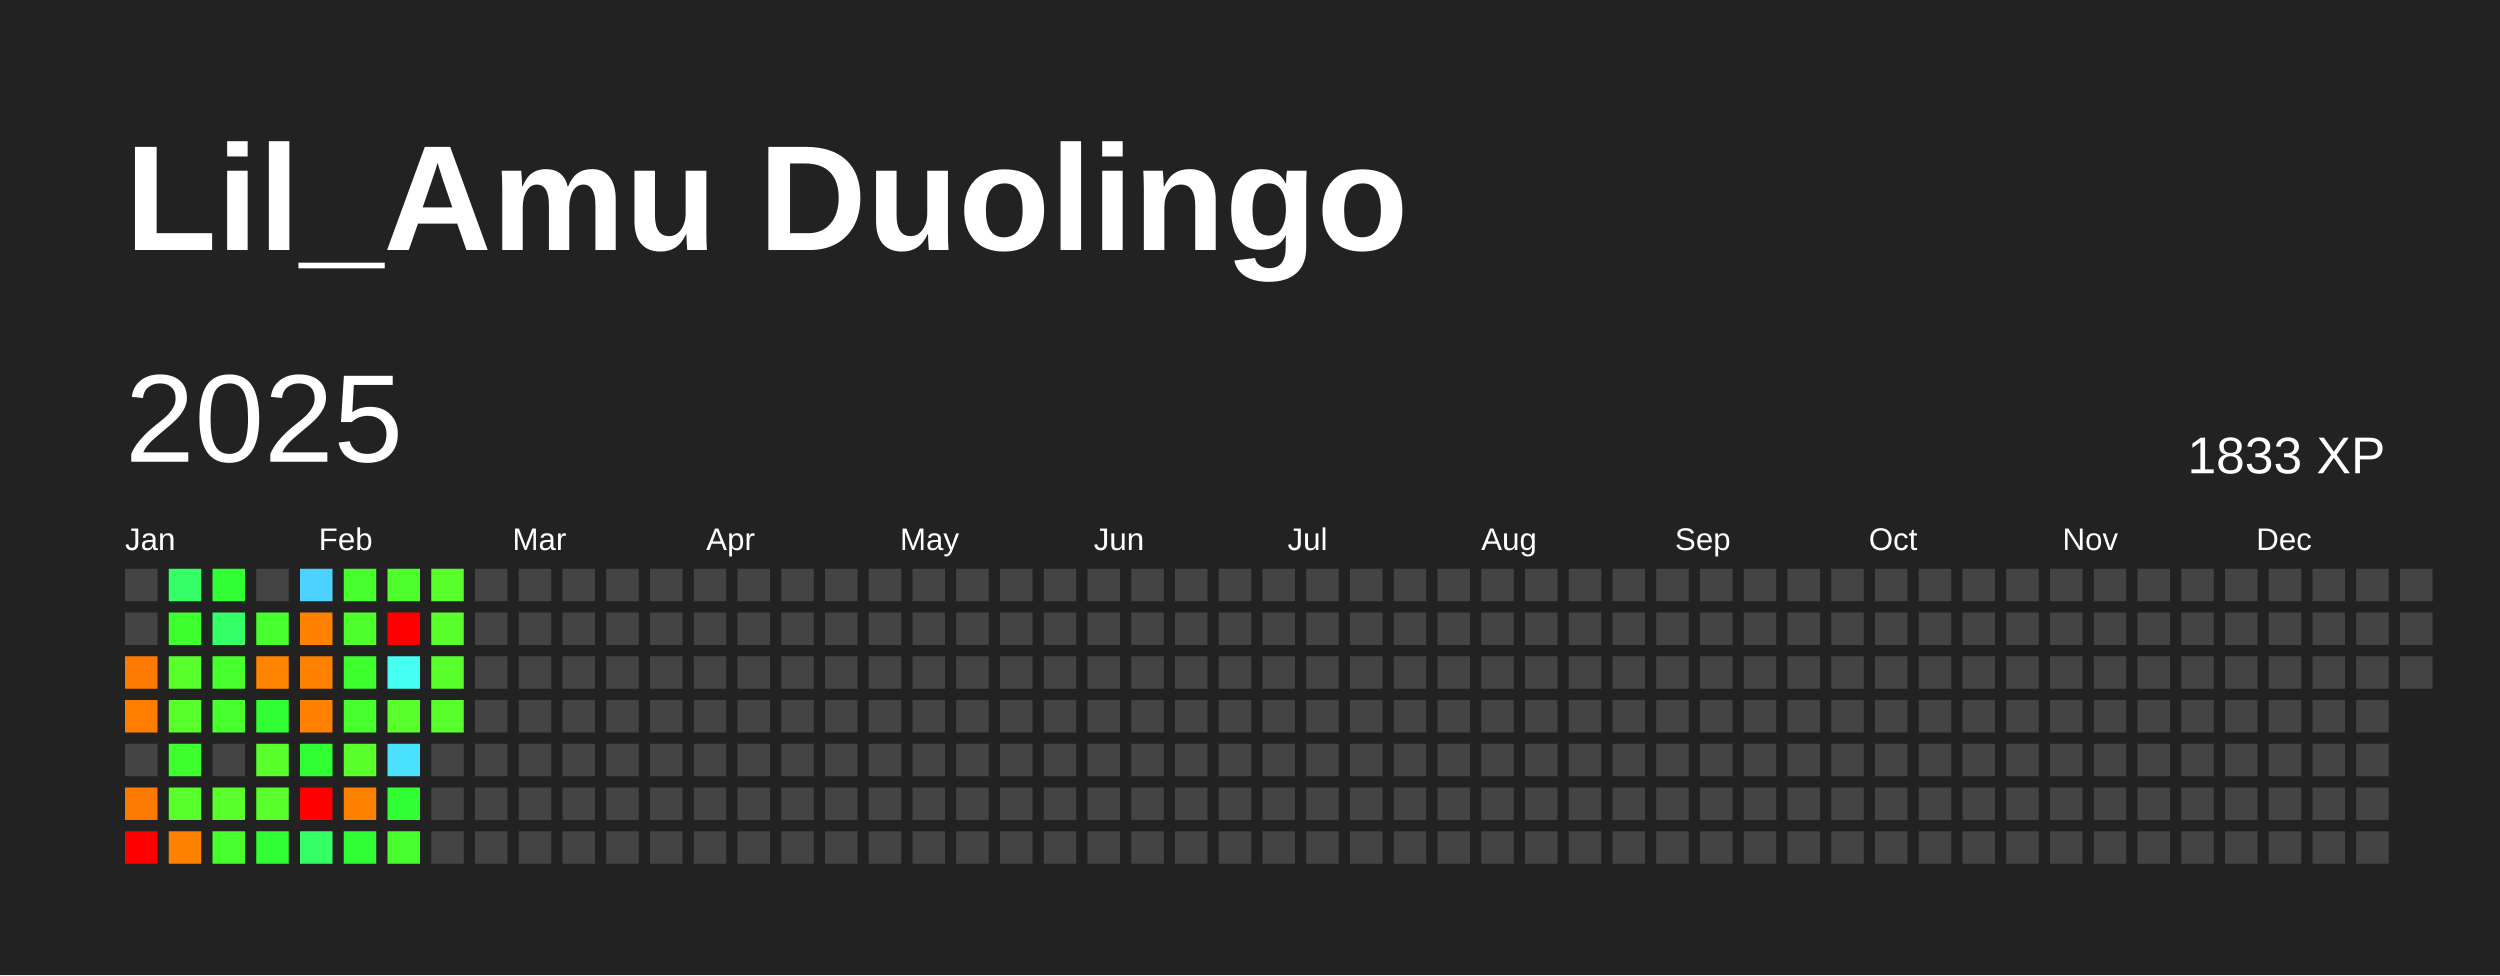
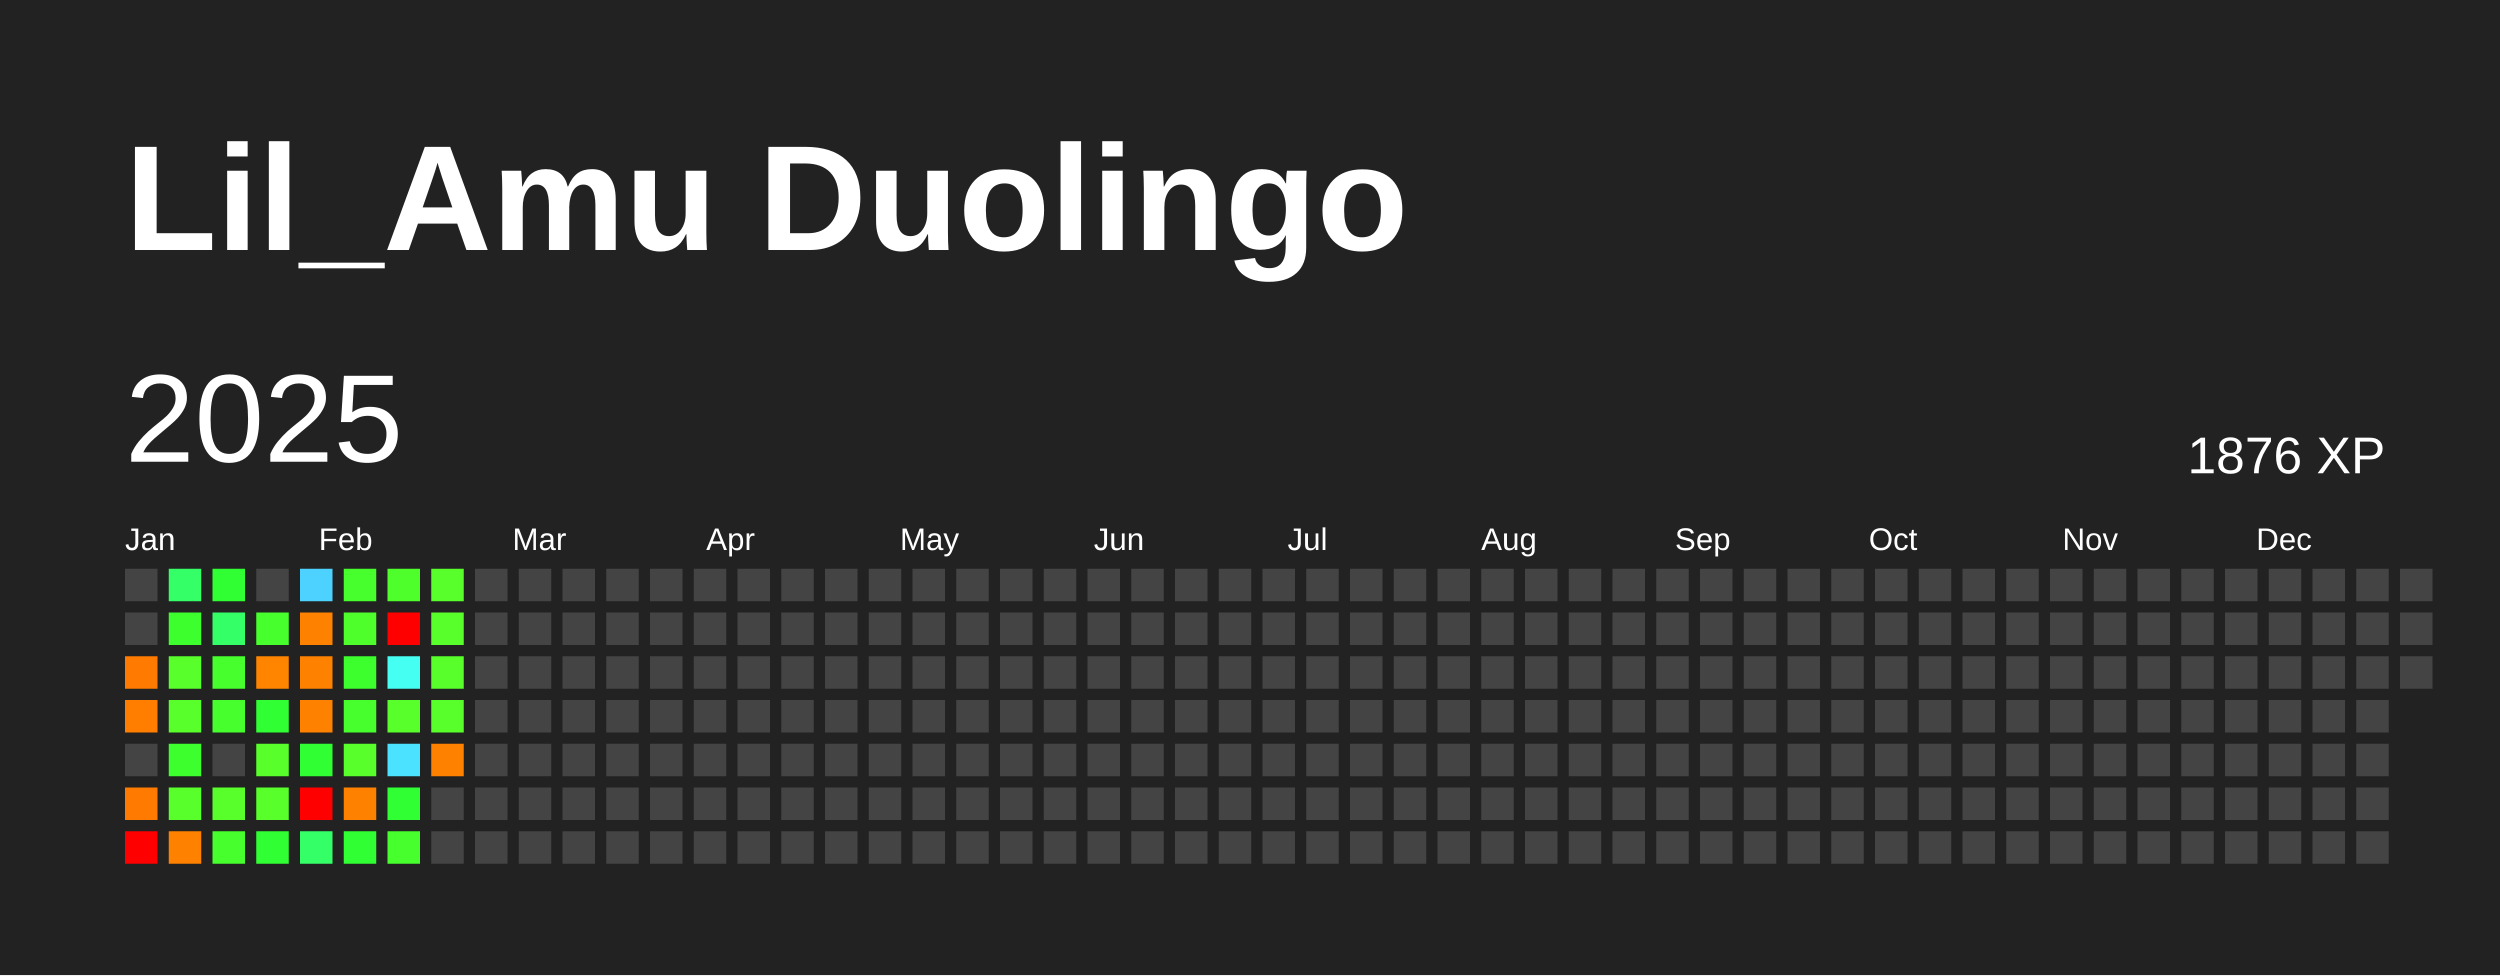
<svg xmlns="http://www.w3.org/2000/svg" baseProfile="full" height="78mm" version="1.1" viewBox="0,0,200,78" width="200mm">
  <defs />
  <rect fill="#222222" height="78" width="200" x="0" y="0" />
  <text fill="#FFFFFF" style="font-size:12px; font-family:Arial; font-weight:bold;" x="10" y="20">Lil_Amu Duolingo</text>
  <text dominant-baseline="hanging" fill="#FFFFFF" style="font-size:10.0px; font-family:Arial;" x="10" y="30">2025</text>
-   <text dominant-baseline="hanging" fill="#FFFFFF" style="font-size:4.125px; font-family:Arial;" x="175" y="35">1833 XP</text>
+   <text dominant-baseline="hanging" fill="#FFFFFF" style="font-size:4.125px; font-family:Arial;" x="175" y="35">1876 XP</text>
  <text fill="#FFFFFF" style="font-size:2.5px; font-family:Arial" x="10.0" y="44">Jan</text>
  <text fill="#FFFFFF" style="font-size:2.5px; font-family:Arial" x="25.5" y="44">Feb</text>
  <text fill="#FFFFFF" style="font-size:2.5px; font-family:Arial" x="41.0" y="44">Mar</text>
  <text fill="#FFFFFF" style="font-size:2.5px; font-family:Arial" x="56.5" y="44">Apr</text>
  <text fill="#FFFFFF" style="font-size:2.5px; font-family:Arial" x="72.0" y="44">May</text>
  <text fill="#FFFFFF" style="font-size:2.5px; font-family:Arial" x="87.5" y="44">Jun</text>
  <text fill="#FFFFFF" style="font-size:2.5px; font-family:Arial" x="103.0" y="44">Jul</text>
  <text fill="#FFFFFF" style="font-size:2.5px; font-family:Arial" x="118.5" y="44">Aug</text>
  <text fill="#FFFFFF" style="font-size:2.5px; font-family:Arial" x="134.0" y="44">Sep</text>
  <text fill="#FFFFFF" style="font-size:2.5px; font-family:Arial" x="149.5" y="44">Oct</text>
  <text fill="#FFFFFF" style="font-size:2.5px; font-family:Arial" x="165.0" y="44">Nov</text>
  <text fill="#FFFFFF" style="font-size:2.5px; font-family:Arial" x="180.5" y="44">Dec</text>
  <rect fill="#444444" height="2.6" width="2.6" x="10.0" y="45.5" />
  <rect fill="#444444" height="2.6" width="2.6" x="10.0" y="49.0" />
  <rect fill="#ff7a00" height="2.6" width="2.6" x="10.0" y="52.5" />
  <rect fill="#ff7e00" height="2.6" width="2.6" x="10.0" y="56.0" />
  <rect fill="#444444" height="2.6" width="2.6" x="10.0" y="59.5" />
  <rect fill="#ff7a00" height="2.6" width="2.6" x="10.0" y="63.0" />
  <rect fill="red" height="2.6" width="2.6" x="10.0" y="66.5" />
  <rect fill="#35ff67" height="2.6" width="2.6" x="13.5" y="45.5" />
  <rect fill="#3dff2e" height="2.6" width="2.6" x="13.5" y="49.0" />
  <rect fill="#58ff2a" height="2.6" width="2.6" x="13.5" y="52.5" />
  <rect fill="#58ff2a" height="2.6" width="2.6" x="13.5" y="56.0" />
  <rect fill="#3dff2e" height="2.6" width="2.6" x="13.5" y="59.5" />
  <rect fill="#58ff2a" height="2.6" width="2.6" x="13.5" y="63.0" />
  <rect fill="#ff8100" height="2.6" width="2.6" x="13.5" y="66.5" />
  <rect fill="#30ff33" height="2.6" width="2.6" x="17.0" y="45.5" />
  <rect fill="#35ff67" height="2.6" width="2.6" x="17.0" y="49.0" />
  <rect fill="#46ff2c" height="2.6" width="2.6" x="17.0" y="52.5" />
  <rect fill="#46ff2c" height="2.6" width="2.6" x="17.0" y="56.0" />
  <rect fill="#444444" height="2.6" width="2.6" x="17.0" y="59.5" />
  <rect fill="#58ff2a" height="2.6" width="2.6" x="17.0" y="63.0" />
  <rect fill="#46ff2c" height="2.6" width="2.6" x="17.0" y="66.5" />
  <rect fill="#444444" height="2.6" width="2.6" x="20.5" y="45.5" />
  <rect fill="#46ff2c" height="2.6" width="2.6" x="20.5" y="49.0" />
  <rect fill="#ff8500" height="2.6" width="2.6" x="20.5" y="52.5" />
  <rect fill="#30ff33" height="2.6" width="2.6" x="20.5" y="56.0" />
  <rect fill="#58ff2a" height="2.6" width="2.6" x="20.5" y="59.5" />
  <rect fill="#58ff2a" height="2.6" width="2.6" x="20.5" y="63.0" />
  <rect fill="#30ff33" height="2.6" width="2.6" x="20.5" y="66.5" />
  <rect fill="#4dd2ff" height="2.6" width="2.6" x="24.0" y="45.5" />
  <rect fill="#ff8100" height="2.6" width="2.6" x="24.0" y="49.0" />
  <rect fill="#ff8100" height="2.6" width="2.6" x="24.0" y="52.5" />
  <rect fill="#ff8100" height="2.6" width="2.6" x="24.0" y="56.0" />
  <rect fill="#30ff33" height="2.6" width="2.6" x="24.0" y="59.5" />
  <rect fill="red" height="2.6" width="2.6" x="24.0" y="63.0" />
  <rect fill="#35ff67" height="2.6" width="2.6" x="24.0" y="66.5" />
  <rect fill="#46ff2c" height="2.6" width="2.6" x="27.5" y="45.5" />
  <rect fill="#4fff2b" height="2.6" width="2.6" x="27.5" y="49.0" />
  <rect fill="#3dff2e" height="2.6" width="2.6" x="27.5" y="52.5" />
  <rect fill="#46ff2c" height="2.6" width="2.6" x="27.5" y="56.0" />
  <rect fill="#58ff2a" height="2.6" width="2.6" x="27.5" y="59.5" />
  <rect fill="#ff8100" height="2.6" width="2.6" x="27.5" y="63.0" />
  <rect fill="#30ff33" height="2.6" width="2.6" x="27.5" y="66.5" />
  <rect fill="#4fff2b" height="2.6" width="2.6" x="31.0" y="45.5" />
  <rect fill="red" height="2.6" width="2.6" x="31.0" y="49.0" />
  <rect fill="#45fff2" height="2.6" width="2.6" x="31.0" y="52.5" />
  <rect fill="#58ff2a" height="2.6" width="2.6" x="31.0" y="56.0" />
  <rect fill="#4be2ff" height="2.6" width="2.6" x="31.0" y="59.5" />
  <rect fill="#30ff33" height="2.6" width="2.6" x="31.0" y="63.0" />
  <rect fill="#46ff2c" height="2.6" width="2.6" x="31.0" y="66.5" />
  <rect fill="#58ff2a" height="2.6" width="2.6" x="34.5" y="45.5" />
  <rect fill="#58ff2a" height="2.6" width="2.6" x="34.5" y="49.0" />
  <rect fill="#58ff2a" height="2.6" width="2.6" x="34.5" y="52.5" />
  <rect fill="#58ff2a" height="2.6" width="2.6" x="34.5" y="56.0" />
-   <rect fill="#444444" height="2.6" width="2.6" x="34.5" y="59.5" />
+   <rect fill="#ff8100" height="2.6" width="2.6" x="34.5" y="59.5" />
  <rect fill="#444444" height="2.6" width="2.6" x="34.5" y="63.0" />
  <rect fill="#444444" height="2.6" width="2.6" x="34.5" y="66.5" />
  <rect fill="#444444" height="2.6" width="2.6" x="38.0" y="45.5" />
  <rect fill="#444444" height="2.6" width="2.6" x="38.0" y="49.0" />
  <rect fill="#444444" height="2.6" width="2.6" x="38.0" y="52.5" />
  <rect fill="#444444" height="2.6" width="2.6" x="38.0" y="56.0" />
  <rect fill="#444444" height="2.6" width="2.6" x="38.0" y="59.5" />
  <rect fill="#444444" height="2.6" width="2.6" x="38.0" y="63.0" />
  <rect fill="#444444" height="2.6" width="2.6" x="38.0" y="66.5" />
  <rect fill="#444444" height="2.6" width="2.6" x="41.5" y="45.5" />
  <rect fill="#444444" height="2.6" width="2.6" x="41.5" y="49.0" />
  <rect fill="#444444" height="2.6" width="2.6" x="41.5" y="52.5" />
  <rect fill="#444444" height="2.6" width="2.6" x="41.5" y="56.0" />
  <rect fill="#444444" height="2.6" width="2.6" x="41.5" y="59.5" />
  <rect fill="#444444" height="2.6" width="2.6" x="41.5" y="63.0" />
  <rect fill="#444444" height="2.6" width="2.6" x="41.5" y="66.5" />
  <rect fill="#444444" height="2.6" width="2.6" x="45.0" y="45.5" />
  <rect fill="#444444" height="2.6" width="2.6" x="45.0" y="49.0" />
  <rect fill="#444444" height="2.6" width="2.6" x="45.0" y="52.5" />
  <rect fill="#444444" height="2.6" width="2.6" x="45.0" y="56.0" />
  <rect fill="#444444" height="2.6" width="2.6" x="45.0" y="59.5" />
  <rect fill="#444444" height="2.6" width="2.6" x="45.0" y="63.0" />
  <rect fill="#444444" height="2.6" width="2.6" x="45.0" y="66.5" />
  <rect fill="#444444" height="2.6" width="2.6" x="48.5" y="45.5" />
  <rect fill="#444444" height="2.6" width="2.6" x="48.5" y="49.0" />
  <rect fill="#444444" height="2.6" width="2.6" x="48.5" y="52.5" />
  <rect fill="#444444" height="2.6" width="2.6" x="48.5" y="56.0" />
  <rect fill="#444444" height="2.6" width="2.6" x="48.5" y="59.5" />
  <rect fill="#444444" height="2.6" width="2.6" x="48.5" y="63.0" />
  <rect fill="#444444" height="2.6" width="2.6" x="48.5" y="66.5" />
  <rect fill="#444444" height="2.6" width="2.6" x="52.0" y="45.5" />
  <rect fill="#444444" height="2.6" width="2.6" x="52.0" y="49.0" />
  <rect fill="#444444" height="2.6" width="2.6" x="52.0" y="52.5" />
  <rect fill="#444444" height="2.6" width="2.6" x="52.0" y="56.0" />
  <rect fill="#444444" height="2.6" width="2.6" x="52.0" y="59.5" />
  <rect fill="#444444" height="2.6" width="2.6" x="52.0" y="63.0" />
  <rect fill="#444444" height="2.6" width="2.6" x="52.0" y="66.5" />
  <rect fill="#444444" height="2.6" width="2.6" x="55.5" y="45.5" />
  <rect fill="#444444" height="2.6" width="2.6" x="55.5" y="49.0" />
  <rect fill="#444444" height="2.6" width="2.6" x="55.5" y="52.5" />
  <rect fill="#444444" height="2.6" width="2.6" x="55.5" y="56.0" />
  <rect fill="#444444" height="2.6" width="2.6" x="55.5" y="59.5" />
  <rect fill="#444444" height="2.6" width="2.6" x="55.5" y="63.0" />
  <rect fill="#444444" height="2.6" width="2.6" x="55.5" y="66.5" />
  <rect fill="#444444" height="2.6" width="2.6" x="59.0" y="45.5" />
  <rect fill="#444444" height="2.6" width="2.6" x="59.0" y="49.0" />
  <rect fill="#444444" height="2.6" width="2.6" x="59.0" y="52.5" />
  <rect fill="#444444" height="2.6" width="2.6" x="59.0" y="56.0" />
  <rect fill="#444444" height="2.6" width="2.6" x="59.0" y="59.5" />
  <rect fill="#444444" height="2.6" width="2.6" x="59.0" y="63.0" />
  <rect fill="#444444" height="2.6" width="2.6" x="59.0" y="66.5" />
  <rect fill="#444444" height="2.6" width="2.6" x="62.5" y="45.5" />
  <rect fill="#444444" height="2.6" width="2.6" x="62.5" y="49.0" />
  <rect fill="#444444" height="2.6" width="2.6" x="62.5" y="52.5" />
  <rect fill="#444444" height="2.6" width="2.6" x="62.5" y="56.0" />
  <rect fill="#444444" height="2.6" width="2.6" x="62.5" y="59.5" />
  <rect fill="#444444" height="2.6" width="2.6" x="62.5" y="63.0" />
  <rect fill="#444444" height="2.6" width="2.6" x="62.5" y="66.5" />
  <rect fill="#444444" height="2.6" width="2.6" x="66.0" y="45.5" />
  <rect fill="#444444" height="2.6" width="2.6" x="66.0" y="49.0" />
  <rect fill="#444444" height="2.6" width="2.6" x="66.0" y="52.5" />
  <rect fill="#444444" height="2.6" width="2.6" x="66.0" y="56.0" />
  <rect fill="#444444" height="2.6" width="2.6" x="66.0" y="59.5" />
  <rect fill="#444444" height="2.6" width="2.6" x="66.0" y="63.0" />
  <rect fill="#444444" height="2.6" width="2.6" x="66.0" y="66.5" />
  <rect fill="#444444" height="2.6" width="2.6" x="69.5" y="45.5" />
  <rect fill="#444444" height="2.6" width="2.6" x="69.5" y="49.0" />
  <rect fill="#444444" height="2.6" width="2.6" x="69.5" y="52.5" />
  <rect fill="#444444" height="2.6" width="2.6" x="69.5" y="56.0" />
  <rect fill="#444444" height="2.6" width="2.6" x="69.5" y="59.5" />
  <rect fill="#444444" height="2.6" width="2.6" x="69.5" y="63.0" />
  <rect fill="#444444" height="2.6" width="2.6" x="69.5" y="66.5" />
  <rect fill="#444444" height="2.6" width="2.6" x="73.0" y="45.5" />
  <rect fill="#444444" height="2.6" width="2.6" x="73.0" y="49.0" />
  <rect fill="#444444" height="2.6" width="2.6" x="73.0" y="52.5" />
  <rect fill="#444444" height="2.6" width="2.6" x="73.0" y="56.0" />
  <rect fill="#444444" height="2.6" width="2.6" x="73.0" y="59.5" />
  <rect fill="#444444" height="2.6" width="2.6" x="73.0" y="63.0" />
  <rect fill="#444444" height="2.6" width="2.6" x="73.0" y="66.5" />
  <rect fill="#444444" height="2.6" width="2.6" x="76.5" y="45.5" />
  <rect fill="#444444" height="2.6" width="2.6" x="76.5" y="49.0" />
  <rect fill="#444444" height="2.6" width="2.6" x="76.5" y="52.5" />
  <rect fill="#444444" height="2.6" width="2.6" x="76.5" y="56.0" />
  <rect fill="#444444" height="2.6" width="2.6" x="76.5" y="59.5" />
  <rect fill="#444444" height="2.6" width="2.6" x="76.5" y="63.0" />
  <rect fill="#444444" height="2.6" width="2.6" x="76.5" y="66.5" />
  <rect fill="#444444" height="2.6" width="2.6" x="80.0" y="45.5" />
  <rect fill="#444444" height="2.6" width="2.6" x="80.0" y="49.0" />
  <rect fill="#444444" height="2.6" width="2.6" x="80.0" y="52.5" />
  <rect fill="#444444" height="2.6" width="2.6" x="80.0" y="56.0" />
  <rect fill="#444444" height="2.6" width="2.6" x="80.0" y="59.5" />
  <rect fill="#444444" height="2.6" width="2.6" x="80.0" y="63.0" />
  <rect fill="#444444" height="2.6" width="2.6" x="80.0" y="66.5" />
  <rect fill="#444444" height="2.6" width="2.6" x="83.5" y="45.5" />
  <rect fill="#444444" height="2.6" width="2.6" x="83.5" y="49.0" />
  <rect fill="#444444" height="2.6" width="2.6" x="83.5" y="52.5" />
  <rect fill="#444444" height="2.6" width="2.6" x="83.5" y="56.0" />
  <rect fill="#444444" height="2.6" width="2.6" x="83.5" y="59.5" />
  <rect fill="#444444" height="2.6" width="2.6" x="83.5" y="63.0" />
  <rect fill="#444444" height="2.6" width="2.6" x="83.5" y="66.5" />
  <rect fill="#444444" height="2.6" width="2.6" x="87.0" y="45.5" />
  <rect fill="#444444" height="2.6" width="2.6" x="87.0" y="49.0" />
  <rect fill="#444444" height="2.6" width="2.6" x="87.0" y="52.5" />
  <rect fill="#444444" height="2.6" width="2.6" x="87.0" y="56.0" />
  <rect fill="#444444" height="2.6" width="2.6" x="87.0" y="59.5" />
  <rect fill="#444444" height="2.6" width="2.6" x="87.0" y="63.0" />
  <rect fill="#444444" height="2.6" width="2.6" x="87.0" y="66.5" />
  <rect fill="#444444" height="2.6" width="2.6" x="90.5" y="45.5" />
  <rect fill="#444444" height="2.6" width="2.6" x="90.5" y="49.0" />
  <rect fill="#444444" height="2.6" width="2.6" x="90.5" y="52.5" />
  <rect fill="#444444" height="2.6" width="2.6" x="90.5" y="56.0" />
  <rect fill="#444444" height="2.6" width="2.6" x="90.5" y="59.5" />
  <rect fill="#444444" height="2.6" width="2.6" x="90.5" y="63.0" />
  <rect fill="#444444" height="2.6" width="2.6" x="90.5" y="66.5" />
  <rect fill="#444444" height="2.6" width="2.6" x="94.0" y="45.5" />
  <rect fill="#444444" height="2.6" width="2.6" x="94.0" y="49.0" />
  <rect fill="#444444" height="2.6" width="2.6" x="94.0" y="52.5" />
  <rect fill="#444444" height="2.6" width="2.6" x="94.0" y="56.0" />
  <rect fill="#444444" height="2.6" width="2.6" x="94.0" y="59.5" />
  <rect fill="#444444" height="2.6" width="2.6" x="94.0" y="63.0" />
  <rect fill="#444444" height="2.6" width="2.6" x="94.0" y="66.5" />
  <rect fill="#444444" height="2.6" width="2.6" x="97.5" y="45.5" />
  <rect fill="#444444" height="2.6" width="2.6" x="97.5" y="49.0" />
  <rect fill="#444444" height="2.6" width="2.6" x="97.5" y="52.5" />
  <rect fill="#444444" height="2.6" width="2.6" x="97.5" y="56.0" />
  <rect fill="#444444" height="2.6" width="2.6" x="97.5" y="59.5" />
  <rect fill="#444444" height="2.6" width="2.6" x="97.5" y="63.0" />
  <rect fill="#444444" height="2.6" width="2.6" x="97.5" y="66.5" />
  <rect fill="#444444" height="2.6" width="2.6" x="101.0" y="45.5" />
  <rect fill="#444444" height="2.6" width="2.6" x="101.0" y="49.0" />
  <rect fill="#444444" height="2.6" width="2.6" x="101.0" y="52.5" />
  <rect fill="#444444" height="2.6" width="2.6" x="101.0" y="56.0" />
  <rect fill="#444444" height="2.6" width="2.6" x="101.0" y="59.5" />
  <rect fill="#444444" height="2.6" width="2.6" x="101.0" y="63.0" />
  <rect fill="#444444" height="2.6" width="2.6" x="101.0" y="66.5" />
  <rect fill="#444444" height="2.6" width="2.6" x="104.5" y="45.5" />
  <rect fill="#444444" height="2.6" width="2.6" x="104.5" y="49.0" />
  <rect fill="#444444" height="2.6" width="2.6" x="104.5" y="52.5" />
  <rect fill="#444444" height="2.6" width="2.6" x="104.5" y="56.0" />
  <rect fill="#444444" height="2.6" width="2.6" x="104.5" y="59.5" />
  <rect fill="#444444" height="2.6" width="2.6" x="104.5" y="63.0" />
  <rect fill="#444444" height="2.6" width="2.6" x="104.5" y="66.5" />
  <rect fill="#444444" height="2.6" width="2.6" x="108.0" y="45.5" />
  <rect fill="#444444" height="2.6" width="2.6" x="108.0" y="49.0" />
  <rect fill="#444444" height="2.6" width="2.6" x="108.0" y="52.5" />
  <rect fill="#444444" height="2.6" width="2.6" x="108.0" y="56.0" />
  <rect fill="#444444" height="2.6" width="2.6" x="108.0" y="59.5" />
  <rect fill="#444444" height="2.6" width="2.6" x="108.0" y="63.0" />
  <rect fill="#444444" height="2.6" width="2.6" x="108.0" y="66.5" />
  <rect fill="#444444" height="2.6" width="2.6" x="111.5" y="45.5" />
  <rect fill="#444444" height="2.6" width="2.6" x="111.5" y="49.0" />
  <rect fill="#444444" height="2.6" width="2.6" x="111.5" y="52.5" />
  <rect fill="#444444" height="2.6" width="2.6" x="111.5" y="56.0" />
  <rect fill="#444444" height="2.6" width="2.6" x="111.5" y="59.5" />
  <rect fill="#444444" height="2.6" width="2.6" x="111.5" y="63.0" />
  <rect fill="#444444" height="2.6" width="2.6" x="111.5" y="66.5" />
  <rect fill="#444444" height="2.6" width="2.6" x="115.0" y="45.5" />
  <rect fill="#444444" height="2.6" width="2.6" x="115.0" y="49.0" />
  <rect fill="#444444" height="2.6" width="2.6" x="115.0" y="52.5" />
  <rect fill="#444444" height="2.6" width="2.6" x="115.0" y="56.0" />
  <rect fill="#444444" height="2.6" width="2.6" x="115.0" y="59.5" />
  <rect fill="#444444" height="2.6" width="2.6" x="115.0" y="63.0" />
  <rect fill="#444444" height="2.6" width="2.6" x="115.0" y="66.5" />
  <rect fill="#444444" height="2.6" width="2.6" x="118.5" y="45.5" />
  <rect fill="#444444" height="2.6" width="2.6" x="118.5" y="49.0" />
  <rect fill="#444444" height="2.6" width="2.6" x="118.5" y="52.5" />
  <rect fill="#444444" height="2.6" width="2.6" x="118.5" y="56.0" />
  <rect fill="#444444" height="2.6" width="2.6" x="118.5" y="59.5" />
  <rect fill="#444444" height="2.6" width="2.6" x="118.5" y="63.0" />
  <rect fill="#444444" height="2.6" width="2.6" x="118.5" y="66.5" />
  <rect fill="#444444" height="2.6" width="2.6" x="122.0" y="45.5" />
  <rect fill="#444444" height="2.6" width="2.6" x="122.0" y="49.0" />
  <rect fill="#444444" height="2.6" width="2.6" x="122.0" y="52.5" />
  <rect fill="#444444" height="2.6" width="2.6" x="122.0" y="56.0" />
  <rect fill="#444444" height="2.6" width="2.6" x="122.0" y="59.5" />
  <rect fill="#444444" height="2.6" width="2.6" x="122.0" y="63.0" />
  <rect fill="#444444" height="2.6" width="2.6" x="122.0" y="66.5" />
  <rect fill="#444444" height="2.6" width="2.6" x="125.5" y="45.5" />
  <rect fill="#444444" height="2.6" width="2.6" x="125.5" y="49.0" />
  <rect fill="#444444" height="2.6" width="2.6" x="125.5" y="52.5" />
  <rect fill="#444444" height="2.6" width="2.6" x="125.5" y="56.0" />
  <rect fill="#444444" height="2.6" width="2.6" x="125.5" y="59.5" />
  <rect fill="#444444" height="2.6" width="2.6" x="125.5" y="63.0" />
  <rect fill="#444444" height="2.6" width="2.6" x="125.5" y="66.5" />
  <rect fill="#444444" height="2.6" width="2.6" x="129.0" y="45.5" />
  <rect fill="#444444" height="2.6" width="2.6" x="129.0" y="49.0" />
  <rect fill="#444444" height="2.6" width="2.6" x="129.0" y="52.5" />
  <rect fill="#444444" height="2.6" width="2.6" x="129.0" y="56.0" />
  <rect fill="#444444" height="2.6" width="2.6" x="129.0" y="59.5" />
  <rect fill="#444444" height="2.6" width="2.6" x="129.0" y="63.0" />
  <rect fill="#444444" height="2.6" width="2.6" x="129.0" y="66.5" />
  <rect fill="#444444" height="2.6" width="2.6" x="132.5" y="45.5" />
  <rect fill="#444444" height="2.6" width="2.6" x="132.5" y="49.0" />
  <rect fill="#444444" height="2.6" width="2.6" x="132.5" y="52.5" />
  <rect fill="#444444" height="2.6" width="2.6" x="132.5" y="56.0" />
  <rect fill="#444444" height="2.6" width="2.6" x="132.5" y="59.5" />
  <rect fill="#444444" height="2.6" width="2.6" x="132.5" y="63.0" />
  <rect fill="#444444" height="2.6" width="2.6" x="132.5" y="66.5" />
  <rect fill="#444444" height="2.6" width="2.6" x="136.0" y="45.5" />
  <rect fill="#444444" height="2.6" width="2.6" x="136.0" y="49.0" />
  <rect fill="#444444" height="2.6" width="2.6" x="136.0" y="52.5" />
  <rect fill="#444444" height="2.6" width="2.6" x="136.0" y="56.0" />
  <rect fill="#444444" height="2.6" width="2.6" x="136.0" y="59.5" />
  <rect fill="#444444" height="2.6" width="2.6" x="136.0" y="63.0" />
  <rect fill="#444444" height="2.6" width="2.6" x="136.0" y="66.5" />
  <rect fill="#444444" height="2.6" width="2.6" x="139.5" y="45.5" />
  <rect fill="#444444" height="2.6" width="2.6" x="139.5" y="49.0" />
  <rect fill="#444444" height="2.6" width="2.6" x="139.5" y="52.5" />
  <rect fill="#444444" height="2.6" width="2.6" x="139.5" y="56.0" />
  <rect fill="#444444" height="2.6" width="2.6" x="139.5" y="59.5" />
  <rect fill="#444444" height="2.6" width="2.6" x="139.5" y="63.0" />
  <rect fill="#444444" height="2.6" width="2.6" x="139.5" y="66.5" />
  <rect fill="#444444" height="2.6" width="2.6" x="143.0" y="45.5" />
  <rect fill="#444444" height="2.6" width="2.6" x="143.0" y="49.0" />
  <rect fill="#444444" height="2.6" width="2.6" x="143.0" y="52.5" />
  <rect fill="#444444" height="2.6" width="2.6" x="143.0" y="56.0" />
  <rect fill="#444444" height="2.6" width="2.6" x="143.0" y="59.5" />
  <rect fill="#444444" height="2.6" width="2.6" x="143.0" y="63.0" />
  <rect fill="#444444" height="2.6" width="2.6" x="143.0" y="66.5" />
  <rect fill="#444444" height="2.6" width="2.6" x="146.5" y="45.5" />
  <rect fill="#444444" height="2.6" width="2.6" x="146.5" y="49.0" />
  <rect fill="#444444" height="2.6" width="2.6" x="146.5" y="52.5" />
  <rect fill="#444444" height="2.6" width="2.6" x="146.5" y="56.0" />
  <rect fill="#444444" height="2.6" width="2.6" x="146.5" y="59.5" />
  <rect fill="#444444" height="2.6" width="2.6" x="146.5" y="63.0" />
  <rect fill="#444444" height="2.6" width="2.6" x="146.5" y="66.5" />
  <rect fill="#444444" height="2.6" width="2.6" x="150.0" y="45.5" />
  <rect fill="#444444" height="2.6" width="2.6" x="150.0" y="49.0" />
  <rect fill="#444444" height="2.6" width="2.6" x="150.0" y="52.5" />
  <rect fill="#444444" height="2.6" width="2.6" x="150.0" y="56.0" />
  <rect fill="#444444" height="2.6" width="2.6" x="150.0" y="59.5" />
  <rect fill="#444444" height="2.6" width="2.6" x="150.0" y="63.0" />
  <rect fill="#444444" height="2.6" width="2.6" x="150.0" y="66.5" />
  <rect fill="#444444" height="2.6" width="2.6" x="153.5" y="45.5" />
  <rect fill="#444444" height="2.6" width="2.6" x="153.5" y="49.0" />
  <rect fill="#444444" height="2.6" width="2.6" x="153.5" y="52.5" />
  <rect fill="#444444" height="2.6" width="2.6" x="153.5" y="56.0" />
  <rect fill="#444444" height="2.6" width="2.6" x="153.5" y="59.5" />
  <rect fill="#444444" height="2.6" width="2.6" x="153.5" y="63.0" />
  <rect fill="#444444" height="2.6" width="2.6" x="153.5" y="66.5" />
  <rect fill="#444444" height="2.6" width="2.6" x="157.0" y="45.5" />
  <rect fill="#444444" height="2.6" width="2.6" x="157.0" y="49.0" />
  <rect fill="#444444" height="2.6" width="2.6" x="157.0" y="52.5" />
  <rect fill="#444444" height="2.6" width="2.6" x="157.0" y="56.0" />
  <rect fill="#444444" height="2.6" width="2.6" x="157.0" y="59.5" />
  <rect fill="#444444" height="2.6" width="2.6" x="157.0" y="63.0" />
  <rect fill="#444444" height="2.6" width="2.6" x="157.0" y="66.5" />
  <rect fill="#444444" height="2.6" width="2.6" x="160.5" y="45.5" />
  <rect fill="#444444" height="2.6" width="2.6" x="160.5" y="49.0" />
  <rect fill="#444444" height="2.6" width="2.6" x="160.5" y="52.5" />
  <rect fill="#444444" height="2.6" width="2.6" x="160.5" y="56.0" />
  <rect fill="#444444" height="2.6" width="2.6" x="160.5" y="59.5" />
  <rect fill="#444444" height="2.6" width="2.6" x="160.5" y="63.0" />
  <rect fill="#444444" height="2.6" width="2.6" x="160.5" y="66.5" />
  <rect fill="#444444" height="2.6" width="2.6" x="164.0" y="45.5" />
  <rect fill="#444444" height="2.6" width="2.6" x="164.0" y="49.0" />
  <rect fill="#444444" height="2.6" width="2.6" x="164.0" y="52.5" />
  <rect fill="#444444" height="2.6" width="2.6" x="164.0" y="56.0" />
  <rect fill="#444444" height="2.6" width="2.6" x="164.0" y="59.5" />
  <rect fill="#444444" height="2.6" width="2.6" x="164.0" y="63.0" />
  <rect fill="#444444" height="2.6" width="2.6" x="164.0" y="66.5" />
  <rect fill="#444444" height="2.6" width="2.6" x="167.5" y="45.5" />
  <rect fill="#444444" height="2.6" width="2.6" x="167.5" y="49.0" />
  <rect fill="#444444" height="2.6" width="2.6" x="167.5" y="52.5" />
  <rect fill="#444444" height="2.6" width="2.6" x="167.5" y="56.0" />
  <rect fill="#444444" height="2.6" width="2.6" x="167.5" y="59.5" />
  <rect fill="#444444" height="2.6" width="2.6" x="167.5" y="63.0" />
  <rect fill="#444444" height="2.6" width="2.6" x="167.5" y="66.5" />
  <rect fill="#444444" height="2.6" width="2.6" x="171.0" y="45.5" />
  <rect fill="#444444" height="2.6" width="2.6" x="171.0" y="49.0" />
  <rect fill="#444444" height="2.6" width="2.6" x="171.0" y="52.5" />
  <rect fill="#444444" height="2.6" width="2.6" x="171.0" y="56.0" />
  <rect fill="#444444" height="2.6" width="2.6" x="171.0" y="59.5" />
  <rect fill="#444444" height="2.6" width="2.6" x="171.0" y="63.0" />
  <rect fill="#444444" height="2.6" width="2.6" x="171.0" y="66.5" />
  <rect fill="#444444" height="2.6" width="2.6" x="174.5" y="45.5" />
  <rect fill="#444444" height="2.6" width="2.6" x="174.5" y="49.0" />
  <rect fill="#444444" height="2.6" width="2.6" x="174.5" y="52.5" />
  <rect fill="#444444" height="2.6" width="2.6" x="174.5" y="56.0" />
  <rect fill="#444444" height="2.6" width="2.6" x="174.5" y="59.5" />
  <rect fill="#444444" height="2.6" width="2.6" x="174.5" y="63.0" />
  <rect fill="#444444" height="2.6" width="2.6" x="174.5" y="66.5" />
  <rect fill="#444444" height="2.6" width="2.6" x="178.0" y="45.5" />
  <rect fill="#444444" height="2.6" width="2.6" x="178.0" y="49.0" />
  <rect fill="#444444" height="2.6" width="2.6" x="178.0" y="52.5" />
  <rect fill="#444444" height="2.6" width="2.6" x="178.0" y="56.0" />
  <rect fill="#444444" height="2.6" width="2.6" x="178.0" y="59.5" />
  <rect fill="#444444" height="2.6" width="2.6" x="178.0" y="63.0" />
  <rect fill="#444444" height="2.6" width="2.6" x="178.0" y="66.5" />
  <rect fill="#444444" height="2.6" width="2.6" x="181.5" y="45.5" />
  <rect fill="#444444" height="2.6" width="2.6" x="181.5" y="49.0" />
  <rect fill="#444444" height="2.6" width="2.6" x="181.5" y="52.5" />
  <rect fill="#444444" height="2.6" width="2.6" x="181.5" y="56.0" />
  <rect fill="#444444" height="2.6" width="2.6" x="181.5" y="59.5" />
  <rect fill="#444444" height="2.6" width="2.6" x="181.5" y="63.0" />
  <rect fill="#444444" height="2.6" width="2.6" x="181.5" y="66.5" />
  <rect fill="#444444" height="2.6" width="2.6" x="185.0" y="45.5" />
  <rect fill="#444444" height="2.6" width="2.6" x="185.0" y="49.0" />
  <rect fill="#444444" height="2.6" width="2.6" x="185.0" y="52.5" />
  <rect fill="#444444" height="2.6" width="2.6" x="185.0" y="56.0" />
  <rect fill="#444444" height="2.6" width="2.6" x="185.0" y="59.5" />
  <rect fill="#444444" height="2.6" width="2.6" x="185.0" y="63.0" />
  <rect fill="#444444" height="2.6" width="2.6" x="185.0" y="66.5" />
  <rect fill="#444444" height="2.6" width="2.6" x="188.5" y="45.5" />
  <rect fill="#444444" height="2.6" width="2.6" x="188.5" y="49.0" />
  <rect fill="#444444" height="2.6" width="2.6" x="188.5" y="52.5" />
  <rect fill="#444444" height="2.6" width="2.6" x="188.5" y="56.0" />
  <rect fill="#444444" height="2.6" width="2.6" x="188.5" y="59.5" />
  <rect fill="#444444" height="2.6" width="2.6" x="188.5" y="63.0" />
  <rect fill="#444444" height="2.6" width="2.6" x="188.5" y="66.5" />
  <rect fill="#444444" height="2.6" width="2.6" x="192.0" y="45.5" />
  <rect fill="#444444" height="2.6" width="2.6" x="192.0" y="49.0" />
  <rect fill="#444444" height="2.6" width="2.6" x="192.0" y="52.5" />
</svg>
